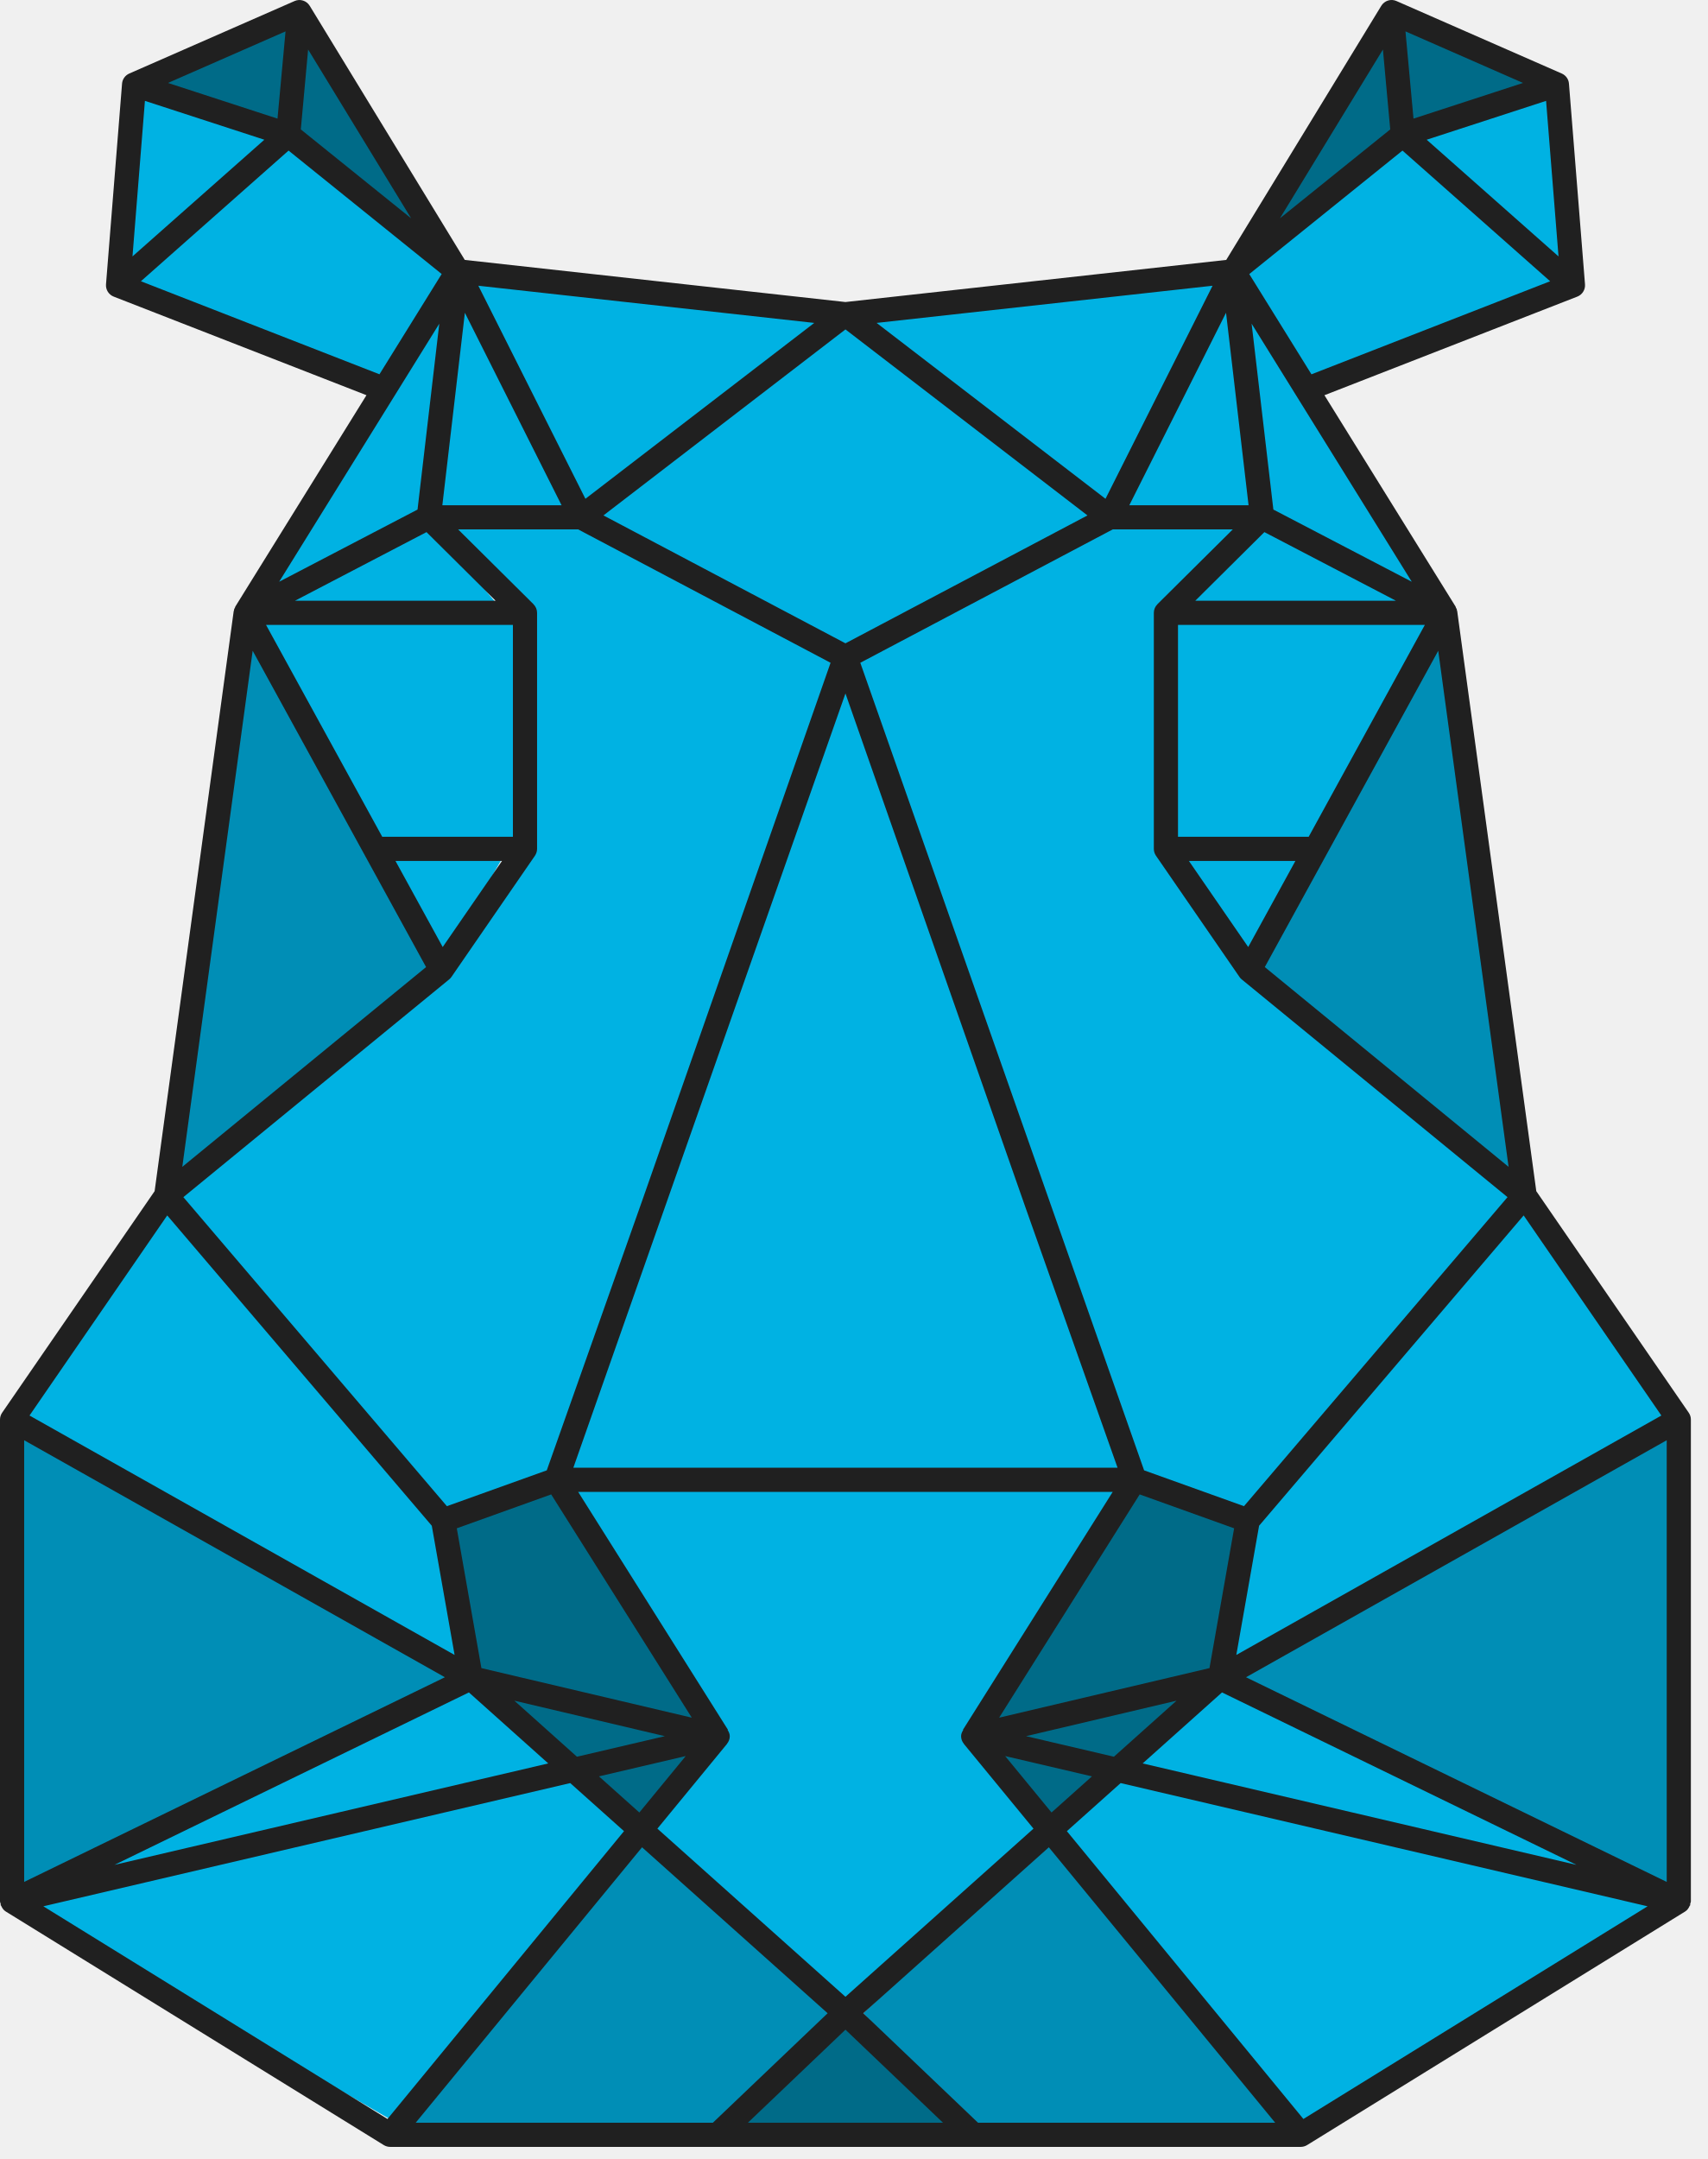
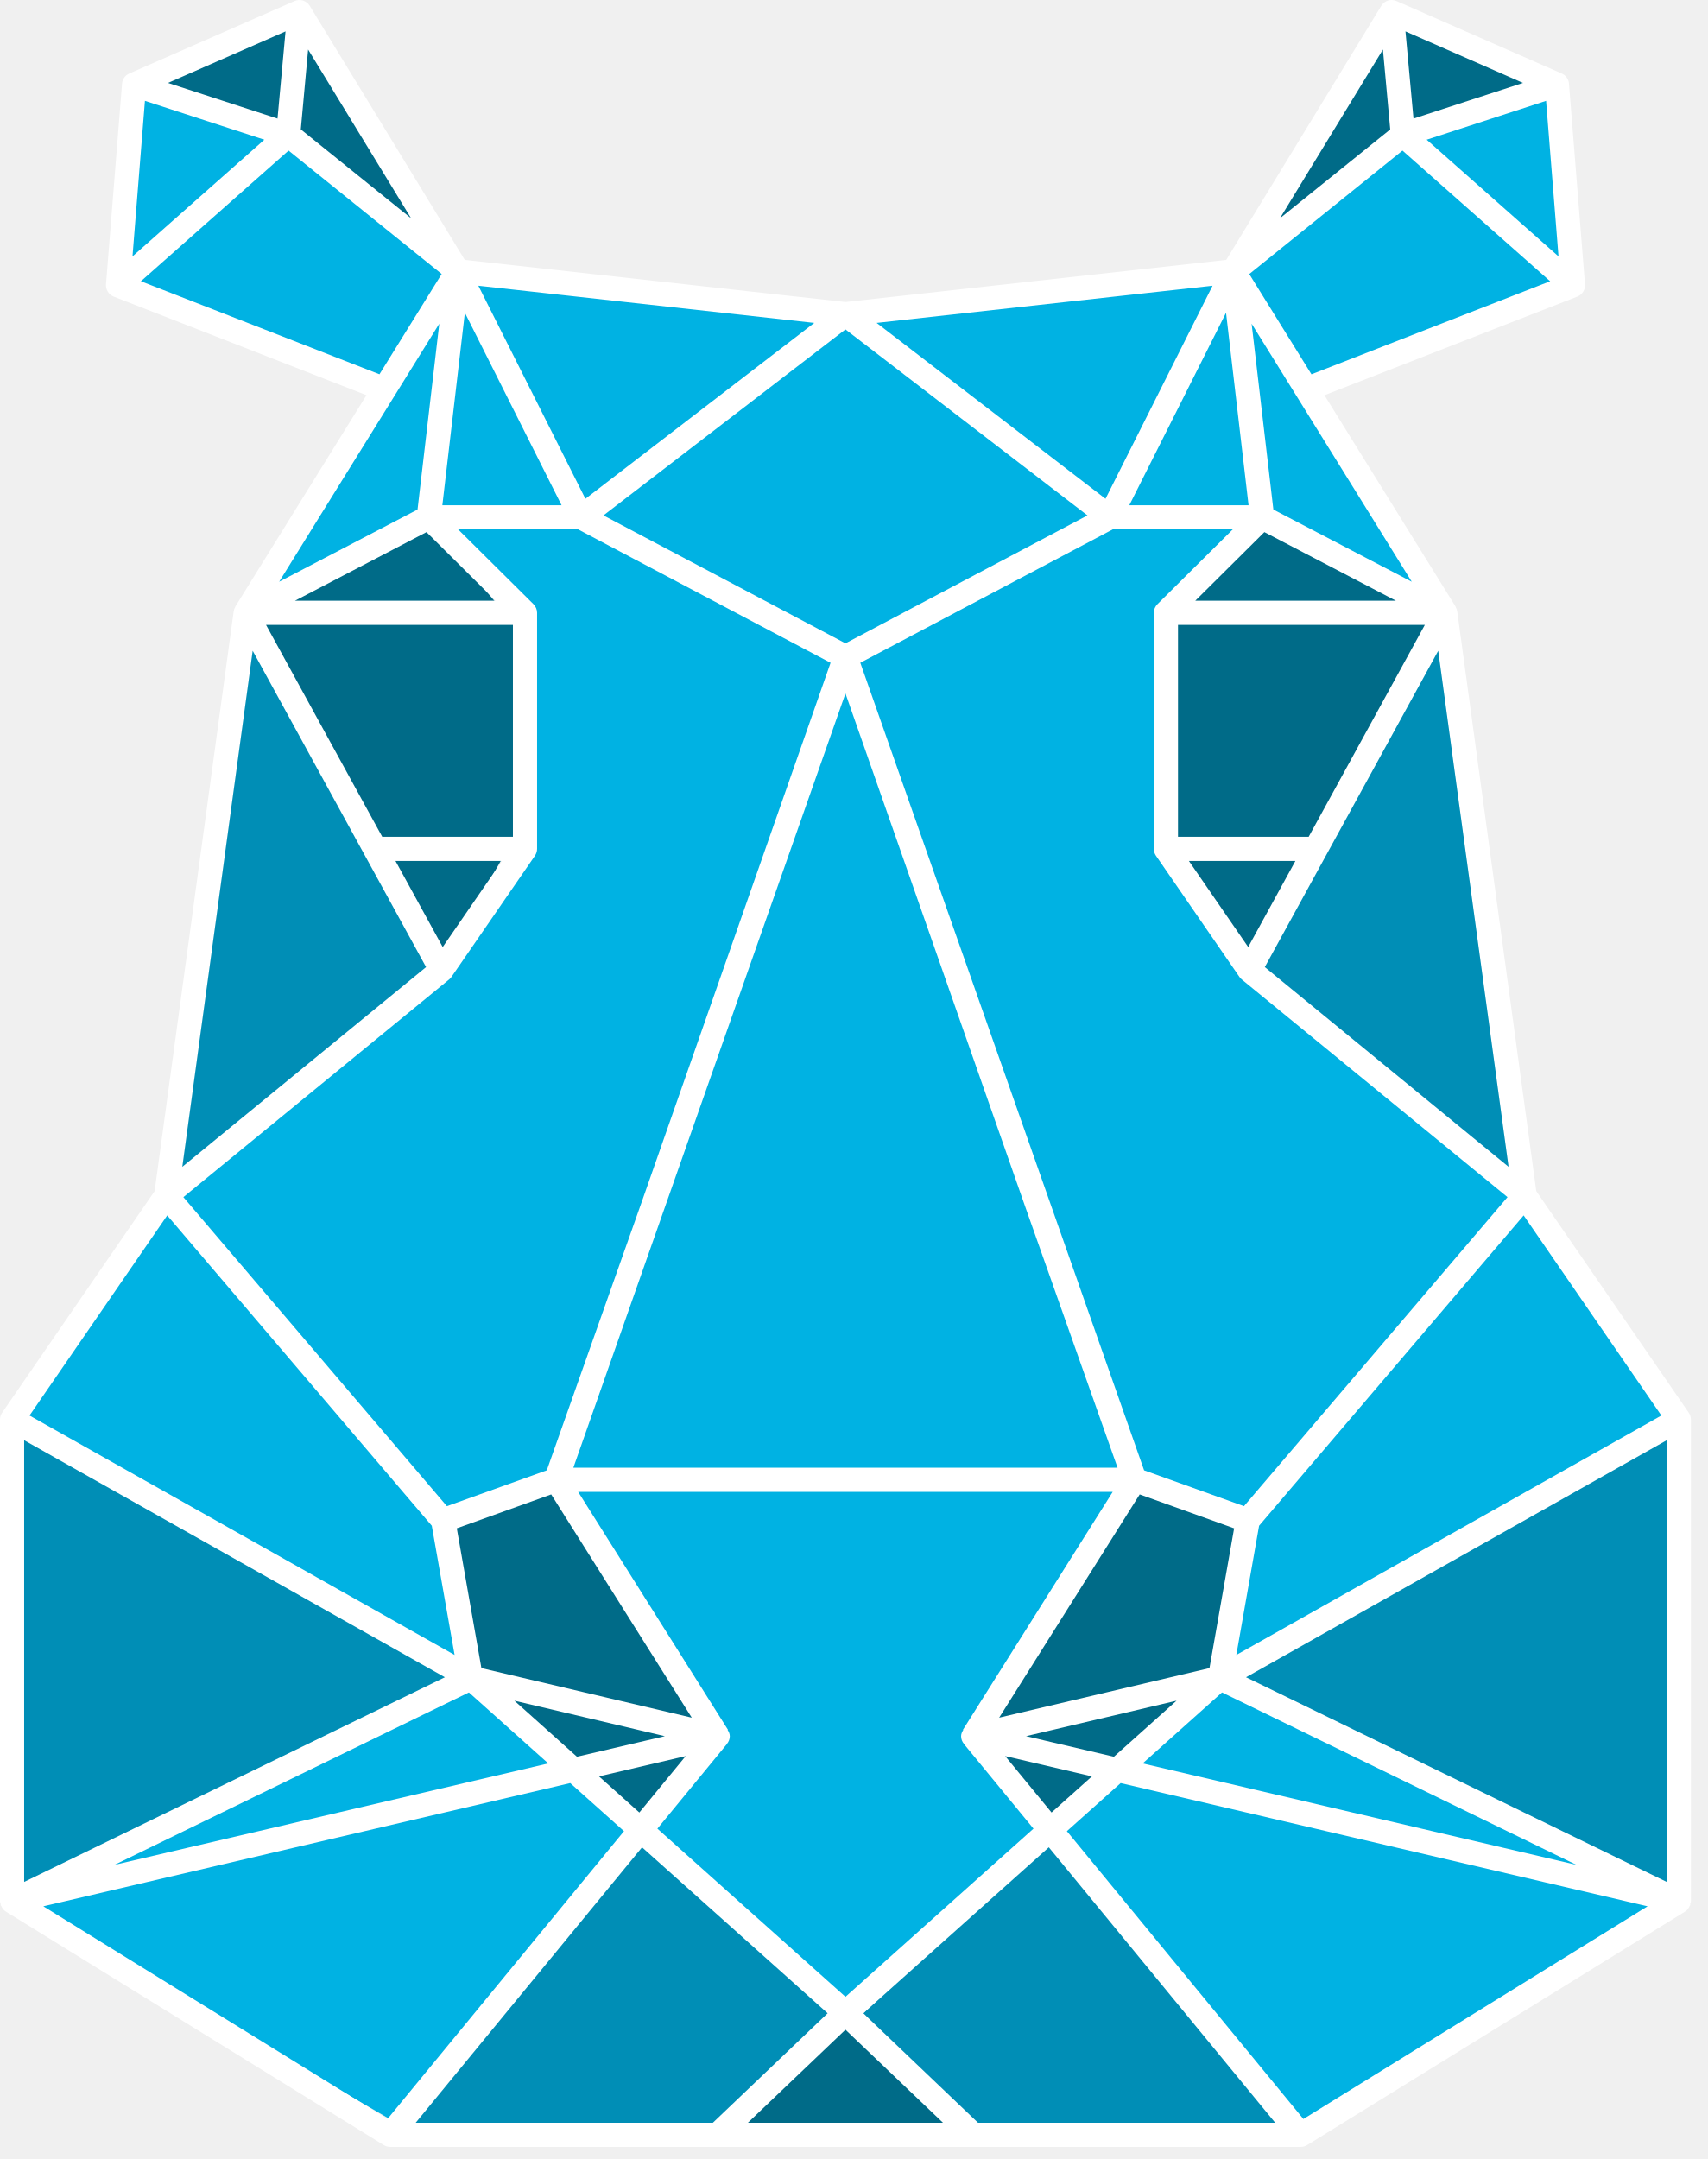
<svg xmlns="http://www.w3.org/2000/svg" width="53px" height="67px" viewBox="0 0 53 67" version="1.1">
  <g id="Main" stroke="none" stroke-width="1" fill="none" fill-rule="evenodd">
-     <g id="Artboard-Copy" transform="translate(-694, -71)">
+     <g id="Artboard-Copy-3" transform="translate(-694, -71)">
      <g id="hippo-logo" transform="translate(694, 71)">
        <path d="M35.047,54.957 L51.979,59.22 L40.303,66.156 L37.285,62.477 L40.205,66.156 L30.371,66.156 L26.793,62.477 L32.809,56.835 L32.891,56.94 L35.047,54.957 Z M38.266,8.532 L44.173,18.466 L44.967,18.848 L38.679,29.688 L38.791,29.838 L44.967,19.128 L47.307,36.849 L40.33,31.191 L47.307,37.211 L47.303,37.215 L52.141,43.905 L38.13,51.947 L38.829,47.053 L44.933,39.961 L38.672,47.217 L37.818,52.05 L32.544,56.835 L26.24,62.49 L29.986,66.156 L12.274,66.156 L19.936,56.835 L12.292,65.874 L0.75,59.172 L17.925,55.047 L17.905,55.028 L0.75,58.843 L14.835,52.296 L13.808,47.209 L5.238,36.849 L13.634,30.369 L16.334,26.293 L16.334,19.128 L13.634,16.106 L18.299,16.106 L20.95,13.969 L18.07,16.106 L14.466,8.532 L25.876,9.998 L26.239,9.706 L34.484,16.106 L34.685,16.106 L38.266,8.532 Z M0.508,44.538 L14.386,52.05 L0.508,58.843 L0.508,44.538 Z M38.13,51.947 L51.381,58.843 L35.047,54.957 L38.13,51.947 Z M51.979,44.088 L51.979,58.843 L38.13,51.947 L51.979,44.088 Z M35.05,45.872 L17.429,45.872 L13.808,47.209 L17.194,46.03 L22.171,53.861 L17.429,46.03 L35.047,46.03 L32.311,50.753 L35.249,45.946 L35.05,45.872 Z M5.238,37.301 L13.808,47.209 L14.633,52.05 L0.508,44.08 L5.238,37.301 Z M26.161,20.422 L17.429,45.872 L26.239,20.569 L26.333,20.516 L26.161,20.422 Z M7.757,19.128 L13.708,29.909 L5.238,36.849 L7.757,19.128 Z M14.109,8.867 L17.795,15.679 L13.634,16.106 L13.338,16.244 L15.964,19.393 L15.964,25.967 L13.729,29.909 L7.757,19.128 L10.984,17.344 L8.204,18.643 L14.109,8.867 Z M38.02,8.532 L34.484,16.106 L26.429,9.706 L38.02,8.532 Z M48.371,2.715 L48.569,8.532 L40.827,12.173 L38.552,8.145 L43.816,4.156 L48.371,2.715 Z M9.154,0.492 L13.748,8.047 L14.109,8.334 L11.86,12.173 L3.596,8.532 L4.373,2.715 L9.154,0.492 Z M43.148,0.492 L48.111,2.715 L43.816,4.156 L38.552,7.703 L43.148,0.492 Z" id="background-fill" fill="#00B2E3" />
        <g id="pieces" transform="translate(0.508432, 0.491554)" fill="#000000">
          <polygon id="Path-20" fill-opacity="0.2" points="19.428 56.344 25.73 61.999 22.185 65.665 11.766 65.665" />
          <polygon id="Path-21" fill-opacity="0.2" points="26.285 61.986 29.862 65.665 39.697 65.665 32.301 56.344" />
          <polygon id="Path-22" fill-opacity="0.4" points="25.732 61.999 29.478 65.665 22.185 65.665" />
          <polygon id="Path-9" fill-opacity="0.4" points="34.788 45.381 38.164 46.725 37.31 51.558 32.035 56.344 29.862 53.434" />
          <polygon id="Path-10" fill-opacity="0" points="32.301 56.525 39.795 65.665 51.471 58.729 34.539 54.466" />
          <polygon id="Path-11" fill-opacity="0" points="34.539 54.466 50.873 58.352 37.622 51.455" />
          <polygon id="Path-12" fill-opacity="0.2" points="51.471 58.352 51.471 43.597 37.622 51.455" />
          <polygon id="Path-13" fill-opacity="0" points="46.792 36.72 38.32 46.562 37.622 51.455 51.633 43.413" />
          <polygon id="Path-14" fill-opacity="0.2" points="46.799 36.357 44.459 18.636 38.243 29.418" />
-           <polygon id="Path-15" fill-opacity="0" points="38.747 15.615 35.738 18.636 35.738 25.965 38.044 29.418 44.459 18.356" />
+           <polygon id="Path-15" fill-opacity="0.4" points="38.747 15.615 35.738 18.636 35.738 25.965 38.044 29.418 44.459 18.356" />
          <polygon id="Path-16" fill-opacity="0" points="13.126 15.615 15.826 18.636 15.826 25.801 13.126 29.877 4.729 36.357 13.3 46.718 16.921 45.381 25.731 19.704 17.791 15.615" />
          <polygon id="Path-4" fill-opacity="0" points="4.729 36.81 13.3 46.718 14.125 51.558 0 43.588" />
          <polygon id="Path-5" fill-opacity="0.2" points="0 44.047 0 58.352 13.877 51.558" />
          <polygon id="Path-6" fill-opacity="0" points="14.327 51.804 0.242 58.352 17.436 54.529" />
          <polygon id="Path-7" fill-opacity="0" points="19.428 56.344 11.783 65.383 0.242 58.68 17.791 54.466" />
          <polygon id="Path-8" fill-opacity="0.4" points="16.686 45.538 13.3 46.718 14.327 51.804 19.428 56.344 21.663 53.369" />
          <polygon id="Path-3" fill-opacity="0.2" points="7.248 18.636 4.729 36.357 13.2 29.418" />
-           <polygon id="Path-2" fill-opacity="0" points="7.248 18.636 13.221 29.418 15.456 25.476 15.456 18.902 12.716 15.615" />
+           <polygon id="Path-2" fill-opacity="0.4" points="7.248 18.636 13.221 29.418 15.456 25.476 15.456 18.902 12.716 15.615" />
          <polygon id="Path-17" fill-opacity="0" points="25.732 20.078 34.542 45.381 38.164 46.725 46.799 36.72 38.338 29.418 35.738 25.965 35.738 18.636 38.747 15.615 33.672 15.615" />
          <polygon id="Path-18" fill-opacity="0" points="25.731 20.078 16.921 45.381 34.542 45.381" />
          <polygon id="Path-19" fill-opacity="0" points="16.921 45.538 34.539 45.538 30.127 53.155 32.035 56.344 25.732 61.999 19.428 56.344 21.663 53.369" />
          <polygon id="Path-23" fill-opacity="0" points="13.601 7.843 8.354 3.664 3.865 2.223 3.088 8.04 11.352 11.682" />
          <polygon id="Path-24" fill-opacity="0.4" points="3.865 2.223 8.646 0 13.419 7.85 8.344 3.664" />
          <polygon id="Path-25" fill-opacity="0" points="13.601 8.376 17.287 15.188 13.126 15.615 7.696 18.152" />
          <polygon id="Path-26" fill-opacity="0" points="37.758 8.04 43.771 18.152 38.747 15.615 34.177 15.615" />
          <polygon id="Path-27" fill-opacity="0" points="40.318 11.682 48.061 8.04 47.863 2.223 43.308 3.664 38.044 7.653" />
          <polygon id="Path-28" fill-opacity="0.4" points="47.603 2.223 42.64 0 38.044 7.212 43.308 3.664" />
          <polygon id="Path-29" fill-opacity="0" points="13.958 8.04 17.562 15.615 25.731 9.554" />
          <polygon id="Path-30" fill-opacity="0" points="37.511 8.04 33.975 15.615 25.92 9.215" />
          <polygon id="Path-31" fill-opacity="0" points="25.731 9.215 33.975 15.615 25.92 20.078 17.791 15.615" />
        </g>
-         <path d="M23.212,65.874 L26.24,62.987 L29.267,65.874 L26.239,65.874 L23.212,65.874 Z M4.373,8.728 L8.956,4.673 L13.708,8.503 L11.777,11.615 L4.373,8.728 Z M8.204,4.336 L4.112,7.957 L4.498,3.13 L8.204,4.336 Z M8.862,0.974 L8.613,3.681 L5.214,2.574 L8.862,0.974 Z M9.563,1.537 L12.759,6.774 L9.336,4.016 L9.563,1.537 Z M42.921,1.537 L43.148,4.016 L39.725,6.774 L42.921,1.537 Z M43.87,3.681 L43.621,0.974 L47.269,2.574 L43.87,3.681 Z M48.371,7.957 L44.279,4.336 L47.985,3.13 L48.371,7.957 Z M38.773,8.505 L43.528,4.673 L48.111,8.728 L40.703,11.616 L38.773,8.505 Z M38.672,52.05 L51.729,44.695 L51.729,58.401 L38.672,52.05 Z M33.112,56.826 L34.781,55.334 L51.135,59.158 L40.453,65.758 L33.112,56.826 Z M32.552,57.327 L39.577,65.874 L30.354,65.874 L26.793,62.477 L32.552,57.327 Z M19.927,57.327 L25.687,62.477 L22.125,65.874 L12.902,65.874 L19.927,57.327 Z M17.698,55.334 L19.367,56.826 L12.026,65.758 L1.345,59.158 L17.698,55.334 Z M13.808,52.05 L0.75,58.401 L0.75,44.695 L13.808,52.05 Z M7.842,20.195 L13.224,30.011 L5.658,36.21 L7.842,20.195 Z M12.959,15.813 L8.664,18.053 L13.634,10.045 L12.959,15.813 Z M18.169,15.479 L14.846,8.867 L25.272,10.021 L18.169,15.479 Z M34.311,15.479 L27.207,10.021 L37.634,8.867 L34.311,15.479 Z M39.521,15.813 L38.846,10.045 L43.816,18.053 L39.521,15.813 Z M37.927,52.521 L48.928,57.872 L35.464,54.724 L37.927,52.521 Z M31.845,53.878 L36.516,52.777 L34.572,54.516 L31.845,53.878 Z M31.197,54.496 L33.89,55.126 L32.636,56.247 L31.197,54.496 Z M21.282,54.496 L19.843,56.247 L18.59,55.126 L21.282,54.496 Z M15.964,52.777 L20.635,53.878 L17.907,54.516 L15.964,52.777 Z M14.553,52.521 L17.016,54.724 L3.552,57.872 L14.553,52.521 Z M17.107,46.376 L21.47,53.304 L14.941,51.766 L14.177,47.428 L17.107,46.376 Z M13.94,30.394 C13.968,30.371 13.992,30.346 14.012,30.316 L16.603,26.555 C16.645,26.492 16.669,26.418 16.669,26.342 L16.669,19.018 C16.669,18.914 16.626,18.82 16.558,18.752 L16.559,18.751 L14.219,16.429 L17.944,16.429 L25.778,20.568 L19.949,37.209 L16.97,45.629 L13.87,46.741 L5.691,37.151 L13.94,30.394 Z M15.581,26.717 L13.74,29.389 L12.274,26.717 L15.581,26.717 Z M15.919,19.393 L15.919,25.967 L11.863,25.967 L8.257,19.393 L15.919,19.393 Z M13.237,16.513 L15.383,18.643 L9.154,18.643 L13.237,16.513 Z M26.24,19.964 L18.729,15.995 L26.24,10.223 L33.751,15.995 L26.24,19.964 Z M37.097,18.643 L39.242,16.513 L43.326,18.643 L37.097,18.643 Z M40.617,25.967 L36.561,25.967 L36.561,19.393 L44.222,19.393 L40.617,25.967 Z M38.74,29.389 L36.899,26.717 L40.205,26.717 L38.74,29.389 Z M34.685,45.547 L17.795,45.547 L26.24,21.52 L31.823,37.459 L34.685,45.547 Z M38.609,46.741 L35.509,45.629 L26.701,20.568 L34.535,16.429 L38.261,16.429 L35.921,18.751 L35.922,18.752 C35.853,18.82 35.811,18.914 35.811,19.018 L35.811,26.342 C35.811,26.418 35.834,26.492 35.877,26.555 L38.468,30.316 C38.487,30.346 38.512,30.371 38.539,30.394 L46.788,37.151 L38.609,46.741 Z M38.303,47.428 L37.538,51.766 L31.01,53.304 L35.372,46.376 L38.303,47.428 Z M38.751,15.679 L35.05,15.679 L38.052,9.706 L38.751,15.679 Z M14.428,9.706 L17.429,15.679 L13.729,15.679 L14.428,9.706 Z M26.24,61.966 L20.403,56.748 L22.565,54.117 L22.563,54.116 C22.617,54.05 22.65,53.969 22.65,53.879 C22.65,53.806 22.619,53.743 22.583,53.685 L22.593,53.679 L17.944,46.297 L34.535,46.297 L29.887,53.679 L29.896,53.685 C29.86,53.743 29.829,53.806 29.829,53.879 C29.829,53.969 29.862,54.05 29.916,54.116 L29.914,54.117 L32.076,56.748 L26.24,61.966 Z M51.563,43.928 L38.371,51.358 L39.078,47.348 L47.289,37.718 L51.563,43.928 Z M46.821,36.21 L39.255,30.011 L44.638,20.195 L46.821,36.21 Z M5.19,37.718 L13.401,47.348 L14.109,51.358 L0.916,43.928 L5.19,37.718 Z M52.479,44.054 C52.479,43.978 52.456,43.903 52.413,43.841 L47.681,36.965 L45.227,18.967 C45.225,18.957 45.219,18.949 45.217,18.94 C45.215,18.93 45.217,18.919 45.214,18.909 C45.209,18.892 45.196,18.878 45.189,18.862 C45.183,18.849 45.182,18.833 45.174,18.82 L41.106,12.265 L48.956,9.204 C49.109,9.144 49.206,8.989 49.193,8.824 L48.695,2.596 C48.685,2.458 48.599,2.338 48.472,2.282 L43.341,0.032 C43.17,-0.045 42.968,0.02 42.87,0.181 L38.058,8.066 L26.24,9.373 L14.425,8.066 L9.613,0.181 C9.515,0.02 9.313,-0.044 9.143,0.032 L4.012,2.282 C3.885,2.338 3.799,2.458 3.788,2.596 L3.29,8.824 C3.277,8.989 3.374,9.144 3.527,9.204 L11.374,12.264 L7.306,18.82 C7.298,18.833 7.297,18.849 7.29,18.862 C7.283,18.878 7.271,18.892 7.266,18.909 C7.263,18.919 7.265,18.93 7.263,18.94 C7.261,18.949 7.254,18.957 7.253,18.967 L4.799,36.965 L0.066,43.841 C0.023,43.903 0,43.978 0,44.054 L0,59 C0,59.031 0.015,59.057 0.022,59.086 C0.025,59.099 0.017,59.112 0.021,59.125 C0.024,59.133 0.034,59.136 0.037,59.143 C0.067,59.214 0.111,59.278 0.178,59.319 L11.911,66.568 C11.971,66.604 12.039,66.624 12.108,66.624 L26.239,66.624 L40.371,66.624 C40.44,66.624 40.509,66.604 40.568,66.568 L52.302,59.319 C52.369,59.278 52.412,59.214 52.442,59.143 C52.446,59.136 52.455,59.133 52.458,59.125 C52.463,59.112 52.454,59.099 52.457,59.086 C52.464,59.057 52.479,59.031 52.479,59 L52.479,44.054 Z" id="outline-fill" fill="#202020" />
+         <path d="M23.212,65.874 L26.24,62.987 L29.267,65.874 L26.239,65.874 L23.212,65.874 Z M4.373,8.728 L8.956,4.673 L13.708,8.503 L11.777,11.615 L4.373,8.728 Z M8.204,4.336 L4.112,7.957 L4.498,3.13 L8.204,4.336 Z M8.862,0.974 L8.613,3.681 L5.214,2.574 L8.862,0.974 Z M9.563,1.537 L12.759,6.774 L9.336,4.016 L9.563,1.537 Z M42.921,1.537 L43.148,4.016 L39.725,6.774 L42.921,1.537 Z M43.87,3.681 L43.621,0.974 L47.269,2.574 L43.87,3.681 Z M48.371,7.957 L44.279,4.336 L47.985,3.13 L48.371,7.957 Z M38.773,8.505 L43.528,4.673 L48.111,8.728 L40.703,11.616 L38.773,8.505 Z M38.672,52.05 L51.729,44.695 L51.729,58.401 L38.672,52.05 Z M33.112,56.826 L34.781,55.334 L51.135,59.158 L40.453,65.758 L33.112,56.826 Z M32.552,57.327 L39.577,65.874 L30.354,65.874 L26.793,62.477 L32.552,57.327 Z M19.927,57.327 L25.687,62.477 L22.125,65.874 L12.902,65.874 L19.927,57.327 Z M17.698,55.334 L19.367,56.826 L12.026,65.758 L1.345,59.158 L17.698,55.334 Z M13.808,52.05 L0.75,58.401 L0.75,44.695 L13.808,52.05 Z M7.842,20.195 L13.224,30.011 L5.658,36.21 L7.842,20.195 Z M12.959,15.813 L8.664,18.053 L13.634,10.045 L12.959,15.813 Z M18.169,15.479 L14.846,8.867 L25.272,10.021 L18.169,15.479 Z M34.311,15.479 L27.207,10.021 L37.634,8.867 L34.311,15.479 Z M39.521,15.813 L38.846,10.045 L43.816,18.053 L39.521,15.813 Z M37.927,52.521 L48.928,57.872 L35.464,54.724 L37.927,52.521 Z M31.845,53.878 L36.516,52.777 L34.572,54.516 L31.845,53.878 Z M31.197,54.496 L33.89,55.126 L32.636,56.247 L31.197,54.496 Z M21.282,54.496 L19.843,56.247 L18.59,55.126 L21.282,54.496 Z M15.964,52.777 L20.635,53.878 L17.907,54.516 L15.964,52.777 Z M14.553,52.521 L17.016,54.724 L3.552,57.872 L14.553,52.521 Z M17.107,46.376 L21.47,53.304 L14.941,51.766 L14.177,47.428 L17.107,46.376 Z M13.94,30.394 C13.968,30.371 13.992,30.346 14.012,30.316 L16.603,26.555 C16.645,26.492 16.669,26.418 16.669,26.342 L16.669,19.018 C16.669,18.914 16.626,18.82 16.558,18.752 L16.559,18.751 L14.219,16.429 L17.944,16.429 L25.778,20.568 L19.949,37.209 L16.97,45.629 L13.87,46.741 L5.691,37.151 L13.94,30.394 Z M15.581,26.717 L13.74,29.389 L12.274,26.717 L15.581,26.717 Z M15.919,19.393 L15.919,25.967 L11.863,25.967 L8.257,19.393 L15.919,19.393 Z M13.237,16.513 L15.383,18.643 L9.154,18.643 L13.237,16.513 Z M26.24,19.964 L18.729,15.995 L26.24,10.223 L33.751,15.995 L26.24,19.964 Z M37.097,18.643 L39.242,16.513 L43.326,18.643 L37.097,18.643 Z M40.617,25.967 L36.561,25.967 L36.561,19.393 L44.222,19.393 L40.617,25.967 Z M38.74,29.389 L36.899,26.717 L40.205,26.717 L38.74,29.389 Z M34.685,45.547 L17.795,45.547 L26.24,21.52 L31.823,37.459 L34.685,45.547 Z M38.609,46.741 L35.509,45.629 L26.701,20.568 L34.535,16.429 L38.261,16.429 L35.921,18.751 L35.922,18.752 C35.853,18.82 35.811,18.914 35.811,19.018 L35.811,26.342 C35.811,26.418 35.834,26.492 35.877,26.555 L38.468,30.316 C38.487,30.346 38.512,30.371 38.539,30.394 L46.788,37.151 L38.609,46.741 Z M38.303,47.428 L37.538,51.766 L31.01,53.304 L35.372,46.376 L38.303,47.428 Z M38.751,15.679 L35.05,15.679 L38.052,9.706 L38.751,15.679 Z M14.428,9.706 L17.429,15.679 L13.729,15.679 L14.428,9.706 Z M26.24,61.966 L20.403,56.748 L22.565,54.117 L22.563,54.116 C22.617,54.05 22.65,53.969 22.65,53.879 C22.65,53.806 22.619,53.743 22.583,53.685 L22.593,53.679 L17.944,46.297 L34.535,46.297 L29.887,53.679 L29.896,53.685 C29.86,53.743 29.829,53.806 29.829,53.879 C29.829,53.969 29.862,54.05 29.916,54.116 L29.914,54.117 L32.076,56.748 L26.24,61.966 Z M51.563,43.928 L38.371,51.358 L39.078,47.348 L47.289,37.718 L51.563,43.928 Z M46.821,36.21 L39.255,30.011 L44.638,20.195 L46.821,36.21 Z M5.19,37.718 L13.401,47.348 L14.109,51.358 L0.916,43.928 L5.19,37.718 Z M52.479,44.054 C52.479,43.978 52.456,43.903 52.413,43.841 L47.681,36.965 L45.227,18.967 C45.225,18.957 45.219,18.949 45.217,18.94 C45.215,18.93 45.217,18.919 45.214,18.909 C45.209,18.892 45.196,18.878 45.189,18.862 C45.183,18.849 45.182,18.833 45.174,18.82 L41.106,12.265 L48.956,9.204 C49.109,9.144 49.206,8.989 49.193,8.824 L48.695,2.596 C48.685,2.458 48.599,2.338 48.472,2.282 L43.341,0.032 C43.17,-0.045 42.968,0.02 42.87,0.181 L38.058,8.066 L26.24,9.373 L14.425,8.066 L9.613,0.181 C9.515,0.02 9.313,-0.044 9.143,0.032 L4.012,2.282 C3.885,2.338 3.799,2.458 3.788,2.596 L3.29,8.824 C3.277,8.989 3.374,9.144 3.527,9.204 L11.374,12.264 L7.306,18.82 C7.298,18.833 7.297,18.849 7.29,18.862 C7.283,18.878 7.271,18.892 7.266,18.909 C7.263,18.919 7.265,18.93 7.263,18.94 C7.261,18.949 7.254,18.957 7.253,18.967 L4.799,36.965 L0.066,43.841 C0.023,43.903 0,43.978 0,44.054 L0,59 C0,59.031 0.015,59.057 0.022,59.086 C0.025,59.099 0.017,59.112 0.021,59.125 C0.024,59.133 0.034,59.136 0.037,59.143 C0.067,59.214 0.111,59.278 0.178,59.319 L11.911,66.568 C11.971,66.604 12.039,66.624 12.108,66.624 L26.239,66.624 L40.371,66.624 C40.44,66.624 40.509,66.604 40.568,66.568 L52.302,59.319 C52.369,59.278 52.412,59.214 52.442,59.143 C52.446,59.136 52.455,59.133 52.458,59.125 C52.463,59.112 52.454,59.099 52.457,59.086 C52.464,59.057 52.479,59.031 52.479,59 L52.479,44.054 Z" id="outline-fill" fill="#FFFFFF" />
      </g>
    </g>
  </g>
</svg>
